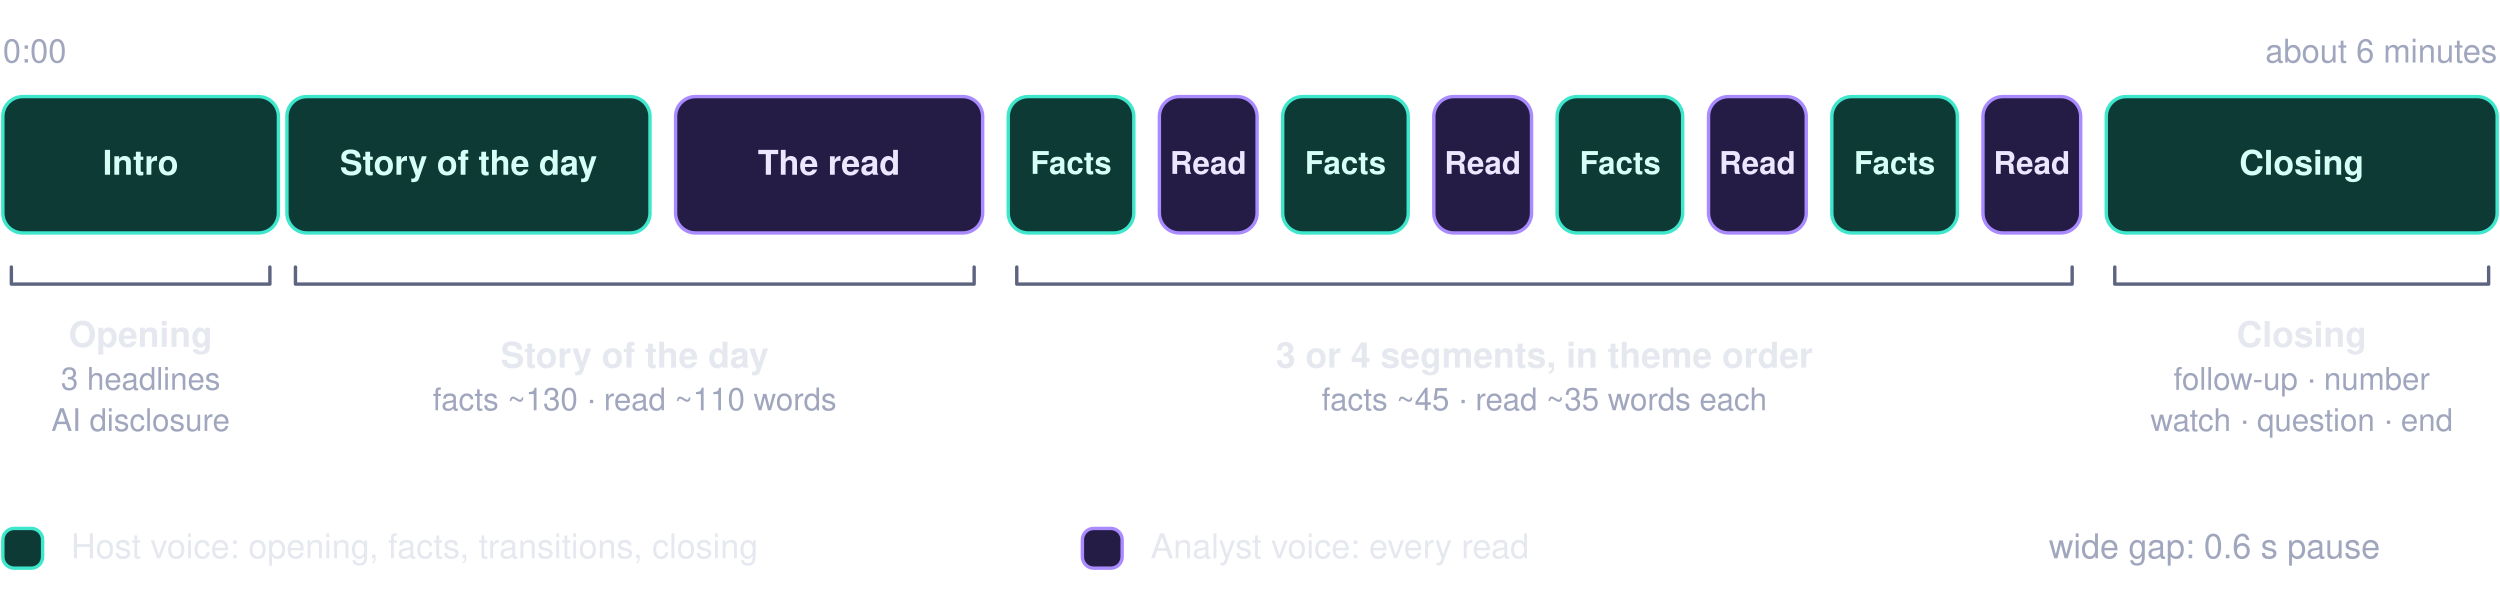
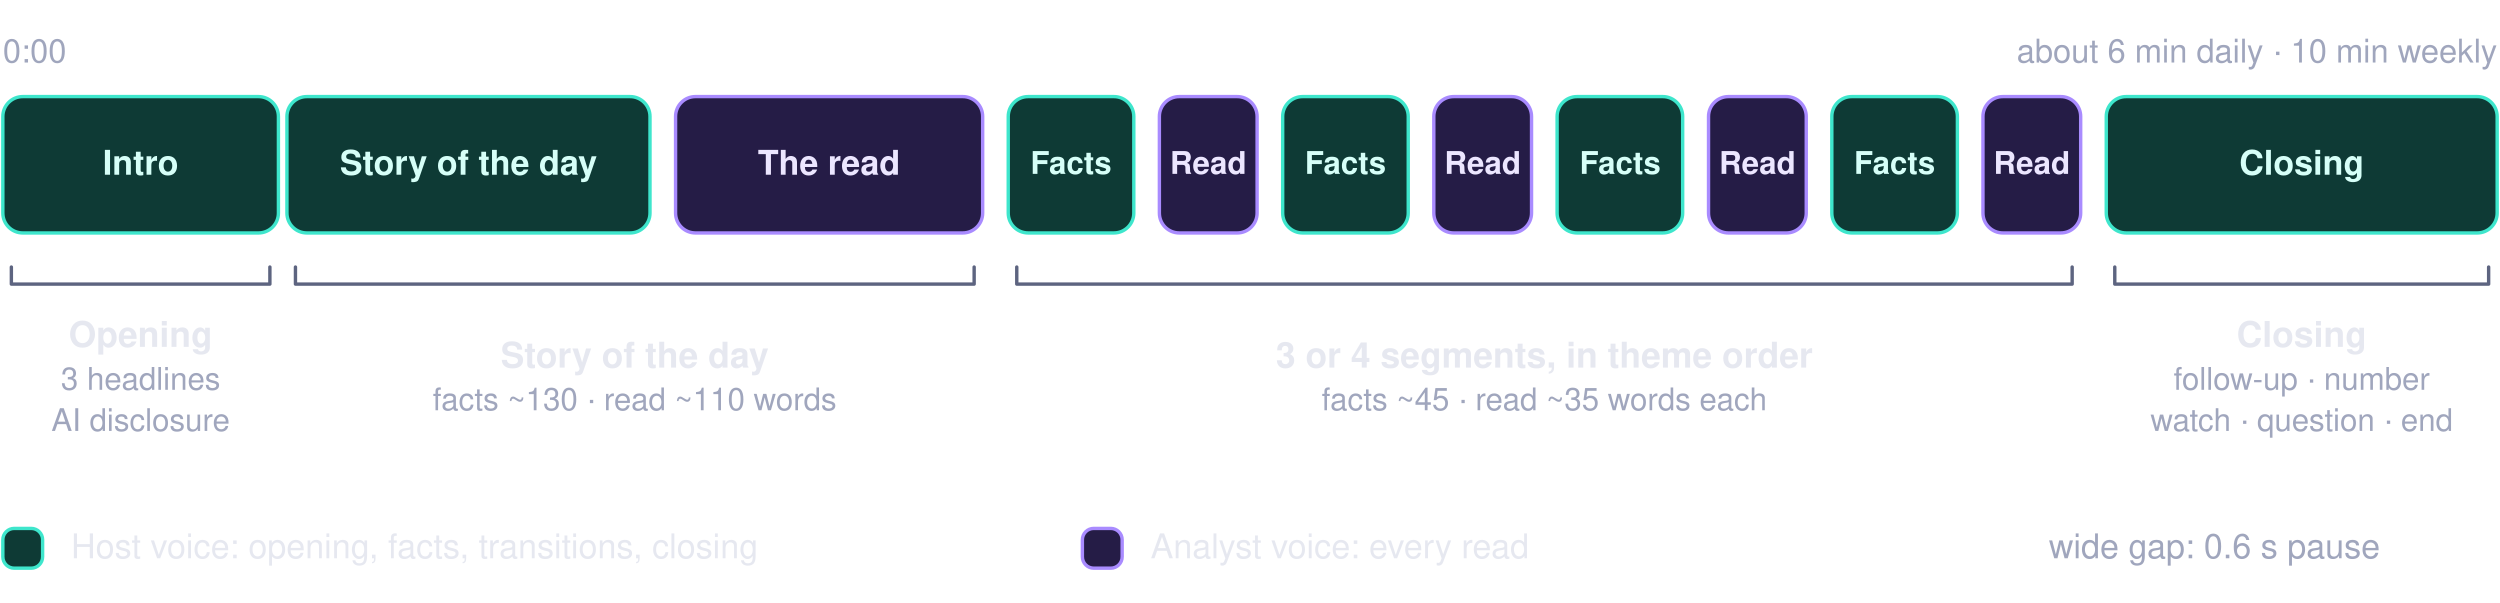
<svg xmlns="http://www.w3.org/2000/svg" viewBox="0 0 880 212" width="880" height="212" role="img" aria-label="Episode structure: two voices, facts then read">
  <text x="1.0" y="22.0" font-family="-apple-system, BlinkMacSystemFont, 'Segoe UI', Helvetica, Arial, sans-serif" font-size="11.5" font-weight="500" fill="#a0a6bd" text-anchor="start">0:00</text>
-   <text x="879.0" y="22.0" font-family="-apple-system, BlinkMacSystemFont, 'Segoe UI', Helvetica, Arial, sans-serif" font-size="11.5" font-weight="500" fill="#a0a6bd" text-anchor="end">about 6 minutes</text>
+   <text x="879.0" y="22.0" font-family="-apple-system, BlinkMacSystemFont, 'Segoe UI', Helvetica, Arial, sans-serif" font-size="11.5" font-weight="500" fill="#a0a6bd" text-anchor="end">about 6 min daily · 10 min weekly</text>
  <g class="box">
    <rect x="1.0" y="34.0" width="97.0" height="48.0" rx="7" fill="#0e3a35" stroke="#3ee6cc" stroke-width="1.2" class="frame" />
    <text x="49.5" y="61.5" font-family="-apple-system, BlinkMacSystemFont, 'Segoe UI', Helvetica, Arial, sans-serif" font-size="12" font-weight="650" fill="#d6fff8" text-anchor="middle">Intro</text>
  </g>
  <g class="box">
    <rect x="101.0" y="34.0" width="127.8" height="48.0" rx="7" fill="#0e3a35" stroke="#3ee6cc" stroke-width="1.2" class="frame" />
    <text x="164.9" y="61.5" font-family="-apple-system, BlinkMacSystemFont, 'Segoe UI', Helvetica, Arial, sans-serif" font-size="12" font-weight="650" fill="#d6fff8" text-anchor="middle">Story of the day</text>
  </g>
  <g class="box">
    <rect x="237.8" y="34.0" width="108.1" height="48.0" rx="7" fill="#251c46" stroke="#a98bff" stroke-width="1.2" class="frame" />
    <text x="291.8" y="61.5" font-family="-apple-system, BlinkMacSystemFont, 'Segoe UI', Helvetica, Arial, sans-serif" font-size="12" font-weight="650" fill="#ece6ff" text-anchor="middle">The read</text>
  </g>
  <g class="box">
    <rect x="354.9" y="34.0" width="44.2" height="48.0" rx="7" fill="#0e3a35" stroke="#3ee6cc" stroke-width="1.2" class="frame" />
    <text x="377.0" y="61.2" font-family="-apple-system, BlinkMacSystemFont, 'Segoe UI', Helvetica, Arial, sans-serif" font-size="11" font-weight="650" fill="#d6fff8" text-anchor="middle">Facts</text>
  </g>
  <g class="box">
    <rect x="408.1" y="34.0" width="34.4" height="48.0" rx="7" fill="#251c46" stroke="#a98bff" stroke-width="1.2" class="frame" />
    <text x="425.3" y="61.2" font-family="-apple-system, BlinkMacSystemFont, 'Segoe UI', Helvetica, Arial, sans-serif" font-size="11" font-weight="650" fill="#ece6ff" text-anchor="middle">Read</text>
  </g>
  <g class="box">
    <rect x="451.5" y="34.0" width="44.2" height="48.0" rx="7" fill="#0e3a35" stroke="#3ee6cc" stroke-width="1.2" class="frame" />
    <text x="473.6" y="61.2" font-family="-apple-system, BlinkMacSystemFont, 'Segoe UI', Helvetica, Arial, sans-serif" font-size="11" font-weight="650" fill="#d6fff8" text-anchor="middle">Facts</text>
  </g>
  <g class="box">
    <rect x="504.7" y="34.0" width="34.4" height="48.0" rx="7" fill="#251c46" stroke="#a98bff" stroke-width="1.2" class="frame" />
    <text x="521.9" y="61.2" font-family="-apple-system, BlinkMacSystemFont, 'Segoe UI', Helvetica, Arial, sans-serif" font-size="11" font-weight="650" fill="#ece6ff" text-anchor="middle">Read</text>
  </g>
  <g class="box">
    <rect x="548.1" y="34.0" width="44.2" height="48.0" rx="7" fill="#0e3a35" stroke="#3ee6cc" stroke-width="1.2" class="frame" />
    <text x="570.3" y="61.2" font-family="-apple-system, BlinkMacSystemFont, 'Segoe UI', Helvetica, Arial, sans-serif" font-size="11" font-weight="650" fill="#d6fff8" text-anchor="middle">Facts</text>
  </g>
  <g class="box">
    <rect x="601.4" y="34.0" width="34.4" height="48.0" rx="7" fill="#251c46" stroke="#a98bff" stroke-width="1.2" class="frame" />
    <text x="618.6" y="61.2" font-family="-apple-system, BlinkMacSystemFont, 'Segoe UI', Helvetica, Arial, sans-serif" font-size="11" font-weight="650" fill="#ece6ff" text-anchor="middle">Read</text>
  </g>
  <g class="box">
    <rect x="644.8" y="34.0" width="44.2" height="48.0" rx="7" fill="#0e3a35" stroke="#3ee6cc" stroke-width="1.2" class="frame" />
    <text x="666.9" y="61.2" font-family="-apple-system, BlinkMacSystemFont, 'Segoe UI', Helvetica, Arial, sans-serif" font-size="11" font-weight="650" fill="#d6fff8" text-anchor="middle">Facts</text>
  </g>
  <g class="box">
    <rect x="698.0" y="34.0" width="34.4" height="48.0" rx="7" fill="#251c46" stroke="#a98bff" stroke-width="1.2" class="frame" />
    <text x="715.2" y="61.2" font-family="-apple-system, BlinkMacSystemFont, 'Segoe UI', Helvetica, Arial, sans-serif" font-size="11" font-weight="650" fill="#ece6ff" text-anchor="middle">Read</text>
  </g>
  <g class="box">
    <rect x="741.4" y="34.0" width="137.6" height="48.0" rx="7" fill="#0e3a35" stroke="#3ee6cc" stroke-width="1.2" class="frame" />
    <text x="810.2" y="61.5" font-family="-apple-system, BlinkMacSystemFont, 'Segoe UI', Helvetica, Arial, sans-serif" font-size="12" font-weight="650" fill="#d6fff8" text-anchor="middle">Closing</text>
  </g>
  <path d="M4.0,94 L4.0,100 L95.0,100 L95.0,94" fill="none" stroke="#5d6480" stroke-width="1.2" stroke-linecap="round" stroke-linejoin="round" />
  <g class="box">
    <rect x="2.0" y="106.0" width="95.0" height="54.0" rx="12" fill="none" stroke="none" stroke-width="1.2" class="frame" />
    <text x="49.5" y="122.1" font-family="-apple-system, BlinkMacSystemFont, 'Segoe UI', Helvetica, Arial, sans-serif" font-size="12.5" font-weight="700" fill="#e6e8f0" text-anchor="middle">Opening</text>
    <text x="49.5" y="137.2" font-family="-apple-system, BlinkMacSystemFont, 'Segoe UI', Helvetica, Arial, sans-serif" font-size="11" font-weight="400" fill="#a0a6bd" text-anchor="middle">3 headlines</text>
    <text x="49.5" y="151.7" font-family="-apple-system, BlinkMacSystemFont, 'Segoe UI', Helvetica, Arial, sans-serif" font-size="11" font-weight="400" fill="#a0a6bd" text-anchor="middle">AI disclosure</text>
  </g>
  <path d="M104.0,94 L104.0,100 L342.9,100 L342.9,94" fill="none" stroke="#5d6480" stroke-width="1.2" stroke-linecap="round" stroke-linejoin="round" />
  <g class="box">
    <rect x="102.0" y="106.0" width="242.9" height="54.0" rx="12" fill="none" stroke="none" stroke-width="1.2" class="frame" />
    <text x="223.4" y="129.4" font-family="-apple-system, BlinkMacSystemFont, 'Segoe UI', Helvetica, Arial, sans-serif" font-size="12.5" font-weight="700" fill="#e6e8f0" text-anchor="middle">Story of the day</text>
    <text x="223.4" y="144.4" font-family="-apple-system, BlinkMacSystemFont, 'Segoe UI', Helvetica, Arial, sans-serif" font-size="11" font-weight="400" fill="#a0a6bd" text-anchor="middle">facts ~130 · read ~110 words</text>
  </g>
  <path d="M357.9,94 L357.9,100 L729.4,100 L729.4,94" fill="none" stroke="#5d6480" stroke-width="1.2" stroke-linecap="round" stroke-linejoin="round" />
  <g class="box">
    <rect x="355.9" y="106.0" width="375.5" height="54.0" rx="12" fill="none" stroke="none" stroke-width="1.2" class="frame" />
    <text x="543.6" y="129.4" font-family="-apple-system, BlinkMacSystemFont, 'Segoe UI', Helvetica, Arial, sans-serif" font-size="12.5" font-weight="700" fill="#e6e8f0" text-anchor="middle">3 or 4 segments, in theme order</text>
    <text x="543.6" y="144.4" font-family="-apple-system, BlinkMacSystemFont, 'Segoe UI', Helvetica, Arial, sans-serif" font-size="11" font-weight="400" fill="#a0a6bd" text-anchor="middle">facts ~45 · read ~35 words each</text>
  </g>
  <path d="M744.4,94 L744.4,100 L876.0,100 L876.0,94" fill="none" stroke="#5d6480" stroke-width="1.2" stroke-linecap="round" stroke-linejoin="round" />
  <g class="box">
    <rect x="742.4" y="106.0" width="135.6" height="54.0" rx="12" fill="none" stroke="none" stroke-width="1.2" class="frame" />
    <text x="810.2" y="122.1" font-family="-apple-system, BlinkMacSystemFont, 'Segoe UI', Helvetica, Arial, sans-serif" font-size="12.5" font-weight="700" fill="#e6e8f0" text-anchor="middle">Closing</text>
    <text x="810.2" y="137.2" font-family="-apple-system, BlinkMacSystemFont, 'Segoe UI', Helvetica, Arial, sans-serif" font-size="11" font-weight="400" fill="#a0a6bd" text-anchor="middle">follow-up · number</text>
    <text x="810.2" y="151.7" font-family="-apple-system, BlinkMacSystemFont, 'Segoe UI', Helvetica, Arial, sans-serif" font-size="11" font-weight="400" fill="#a0a6bd" text-anchor="middle">watch · question · end</text>
  </g>
  <rect x="1.0" y="186.0" width="14.0" height="14.0" rx="4" fill="#0e3a35" stroke="#3ee6cc" stroke-width="1.2" />
  <g class="box">
    <rect x="21.0" y="182.0" width="346.6" height="22.0" rx="12" fill="none" stroke="none" stroke-width="1.2" class="frame" />
    <text x="25.0" y="196.5" font-family="-apple-system, BlinkMacSystemFont, 'Segoe UI', Helvetica, Arial, sans-serif" font-size="12" font-weight="500" fill="#e6e8f0" text-anchor="start">Host voice: opening, facts, transitions, closing</text>
  </g>
  <rect x="381.0" y="186.0" width="14.0" height="14.0" rx="4" fill="#251c46" stroke="#a98bff" stroke-width="1.2" />
  <g class="box">
    <rect x="401.0" y="182.0" width="192.0" height="22.0" rx="12" fill="none" stroke="none" stroke-width="1.2" class="frame" />
    <text x="405.0" y="196.5" font-family="-apple-system, BlinkMacSystemFont, 'Segoe UI', Helvetica, Arial, sans-serif" font-size="12" font-weight="500" fill="#e6e8f0" text-anchor="start">Analyst voice: every read</text>
  </g>
  <g class="box">
    <rect x="680.0" y="182.0" width="199.0" height="22.0" rx="12" fill="none" stroke="none" stroke-width="1.2" class="frame" />
    <text x="779.5" y="196.5" font-family="-apple-system, BlinkMacSystemFont, 'Segoe UI', Helvetica, Arial, sans-serif" font-size="12" font-weight="500" fill="#a0a6bd" text-anchor="middle">wide gap: 0.6 s pause</text>
  </g>
</svg>
